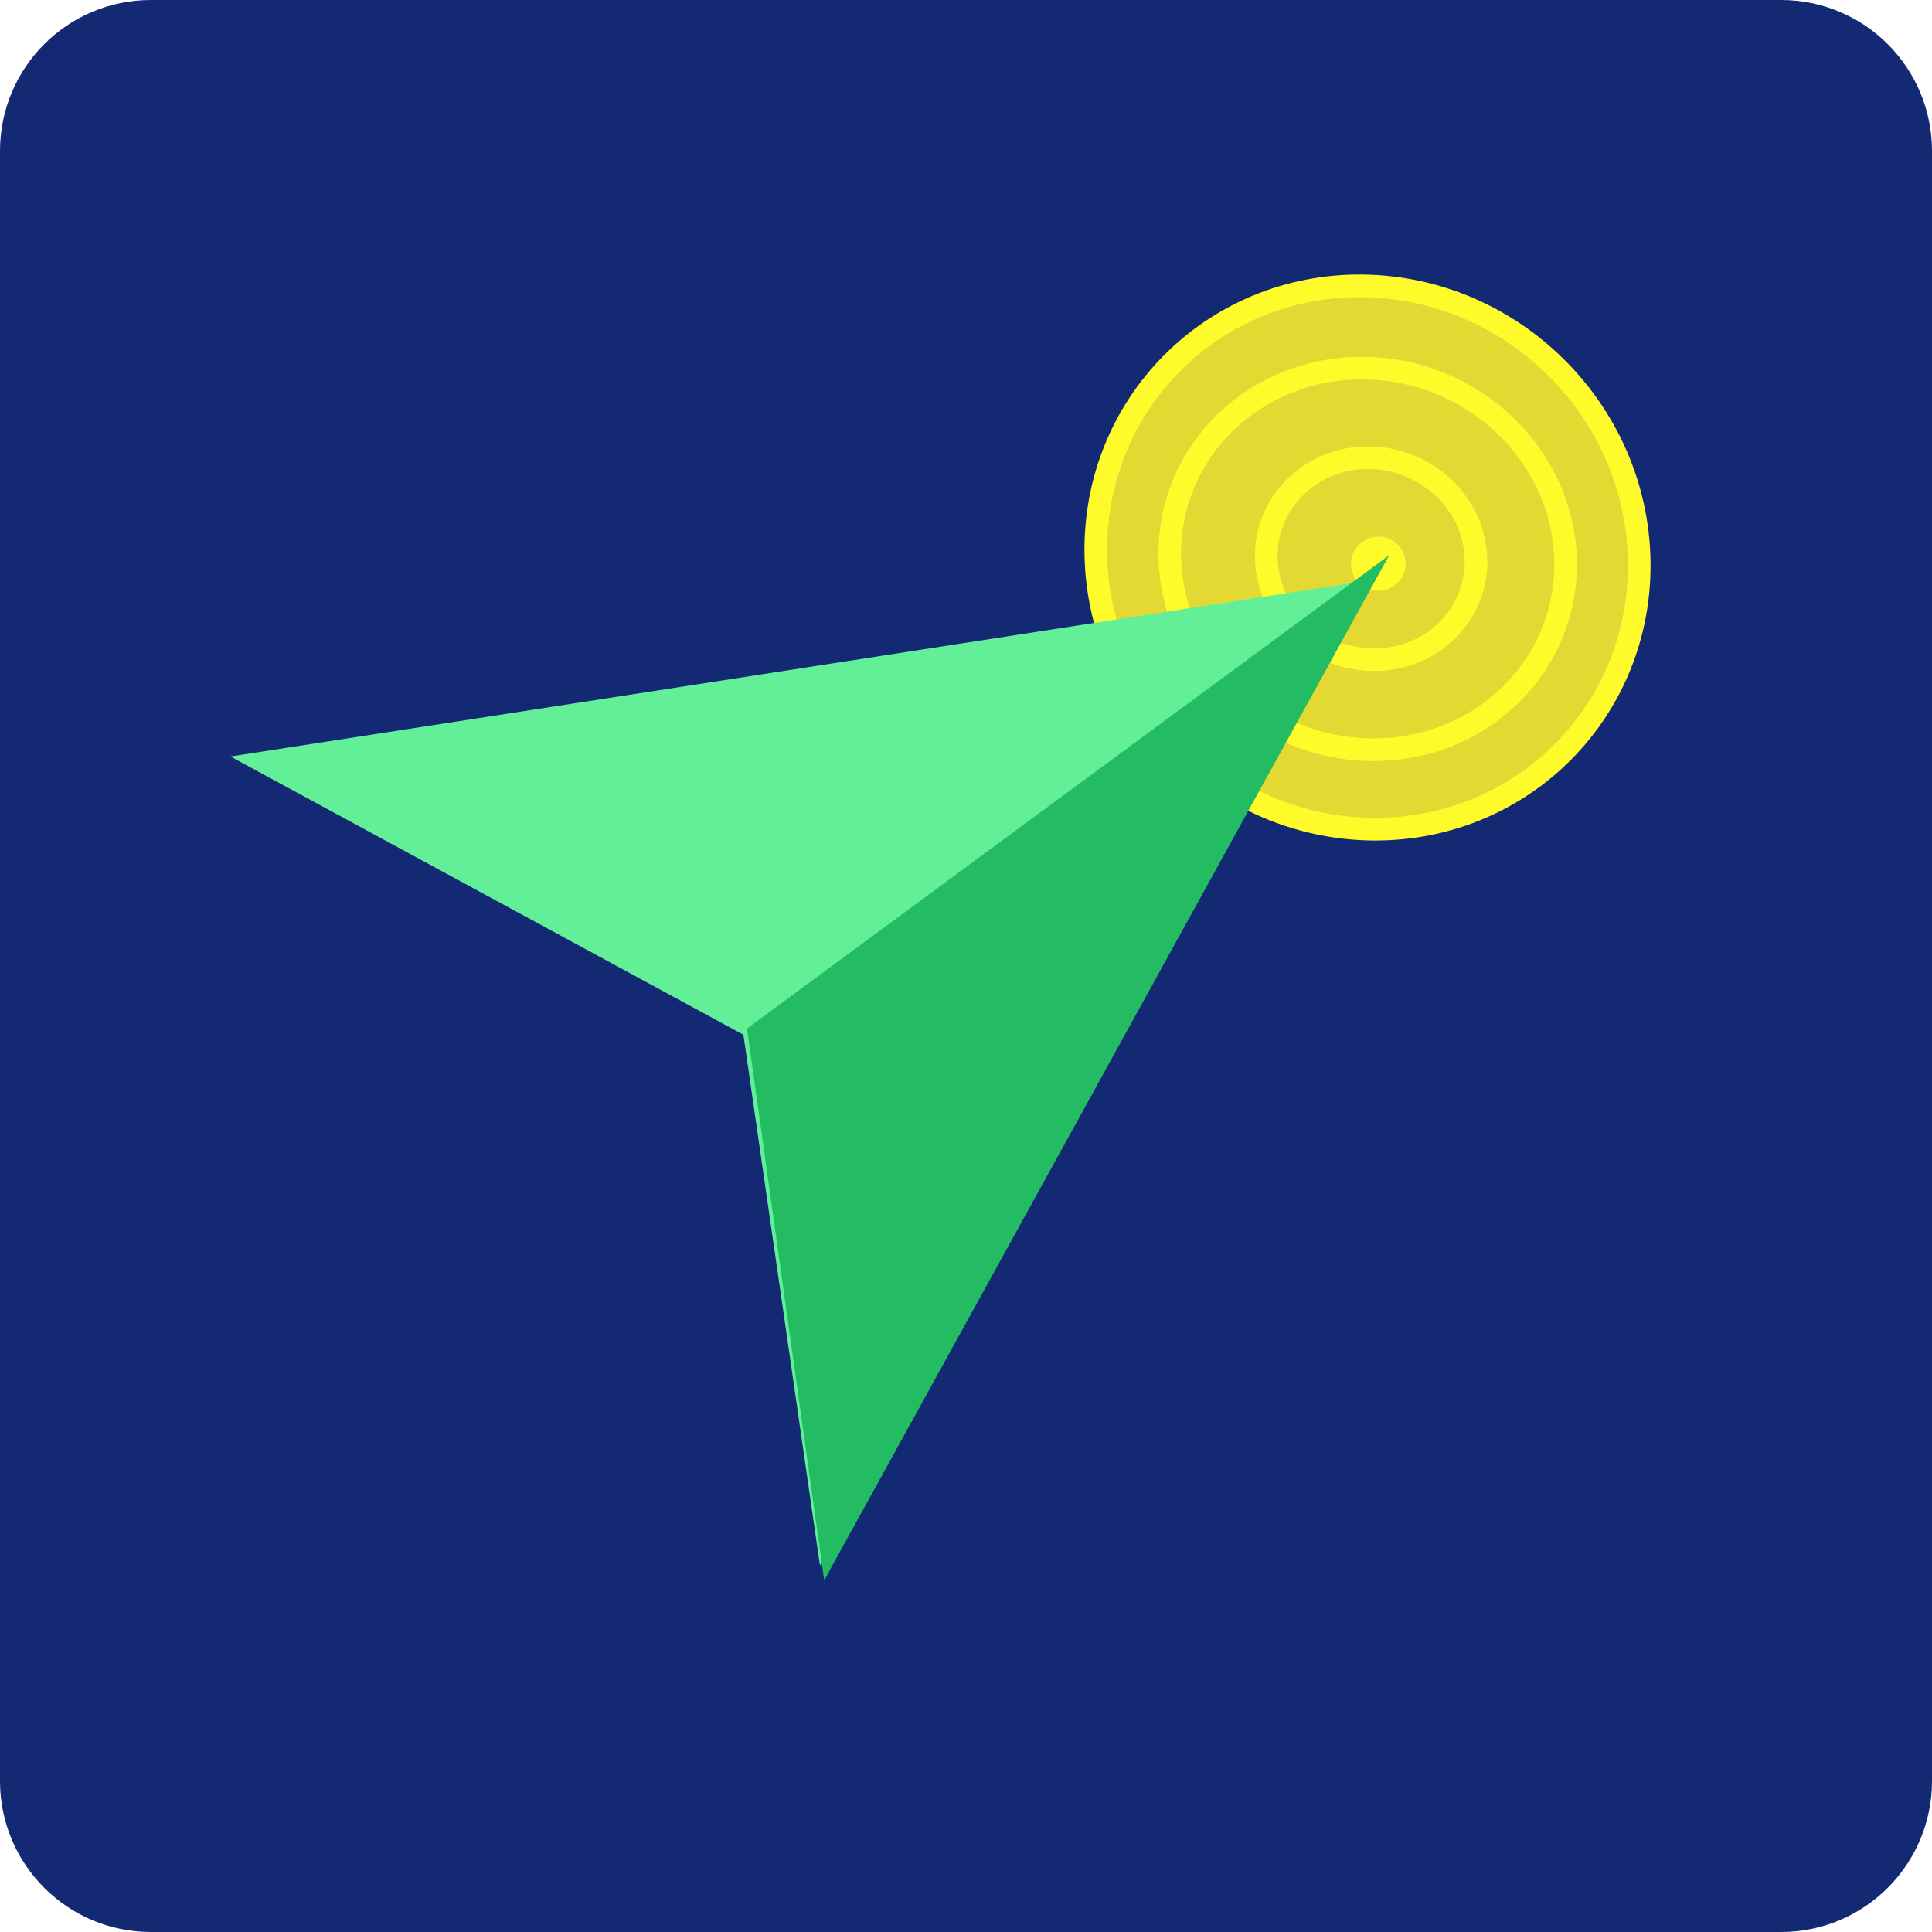
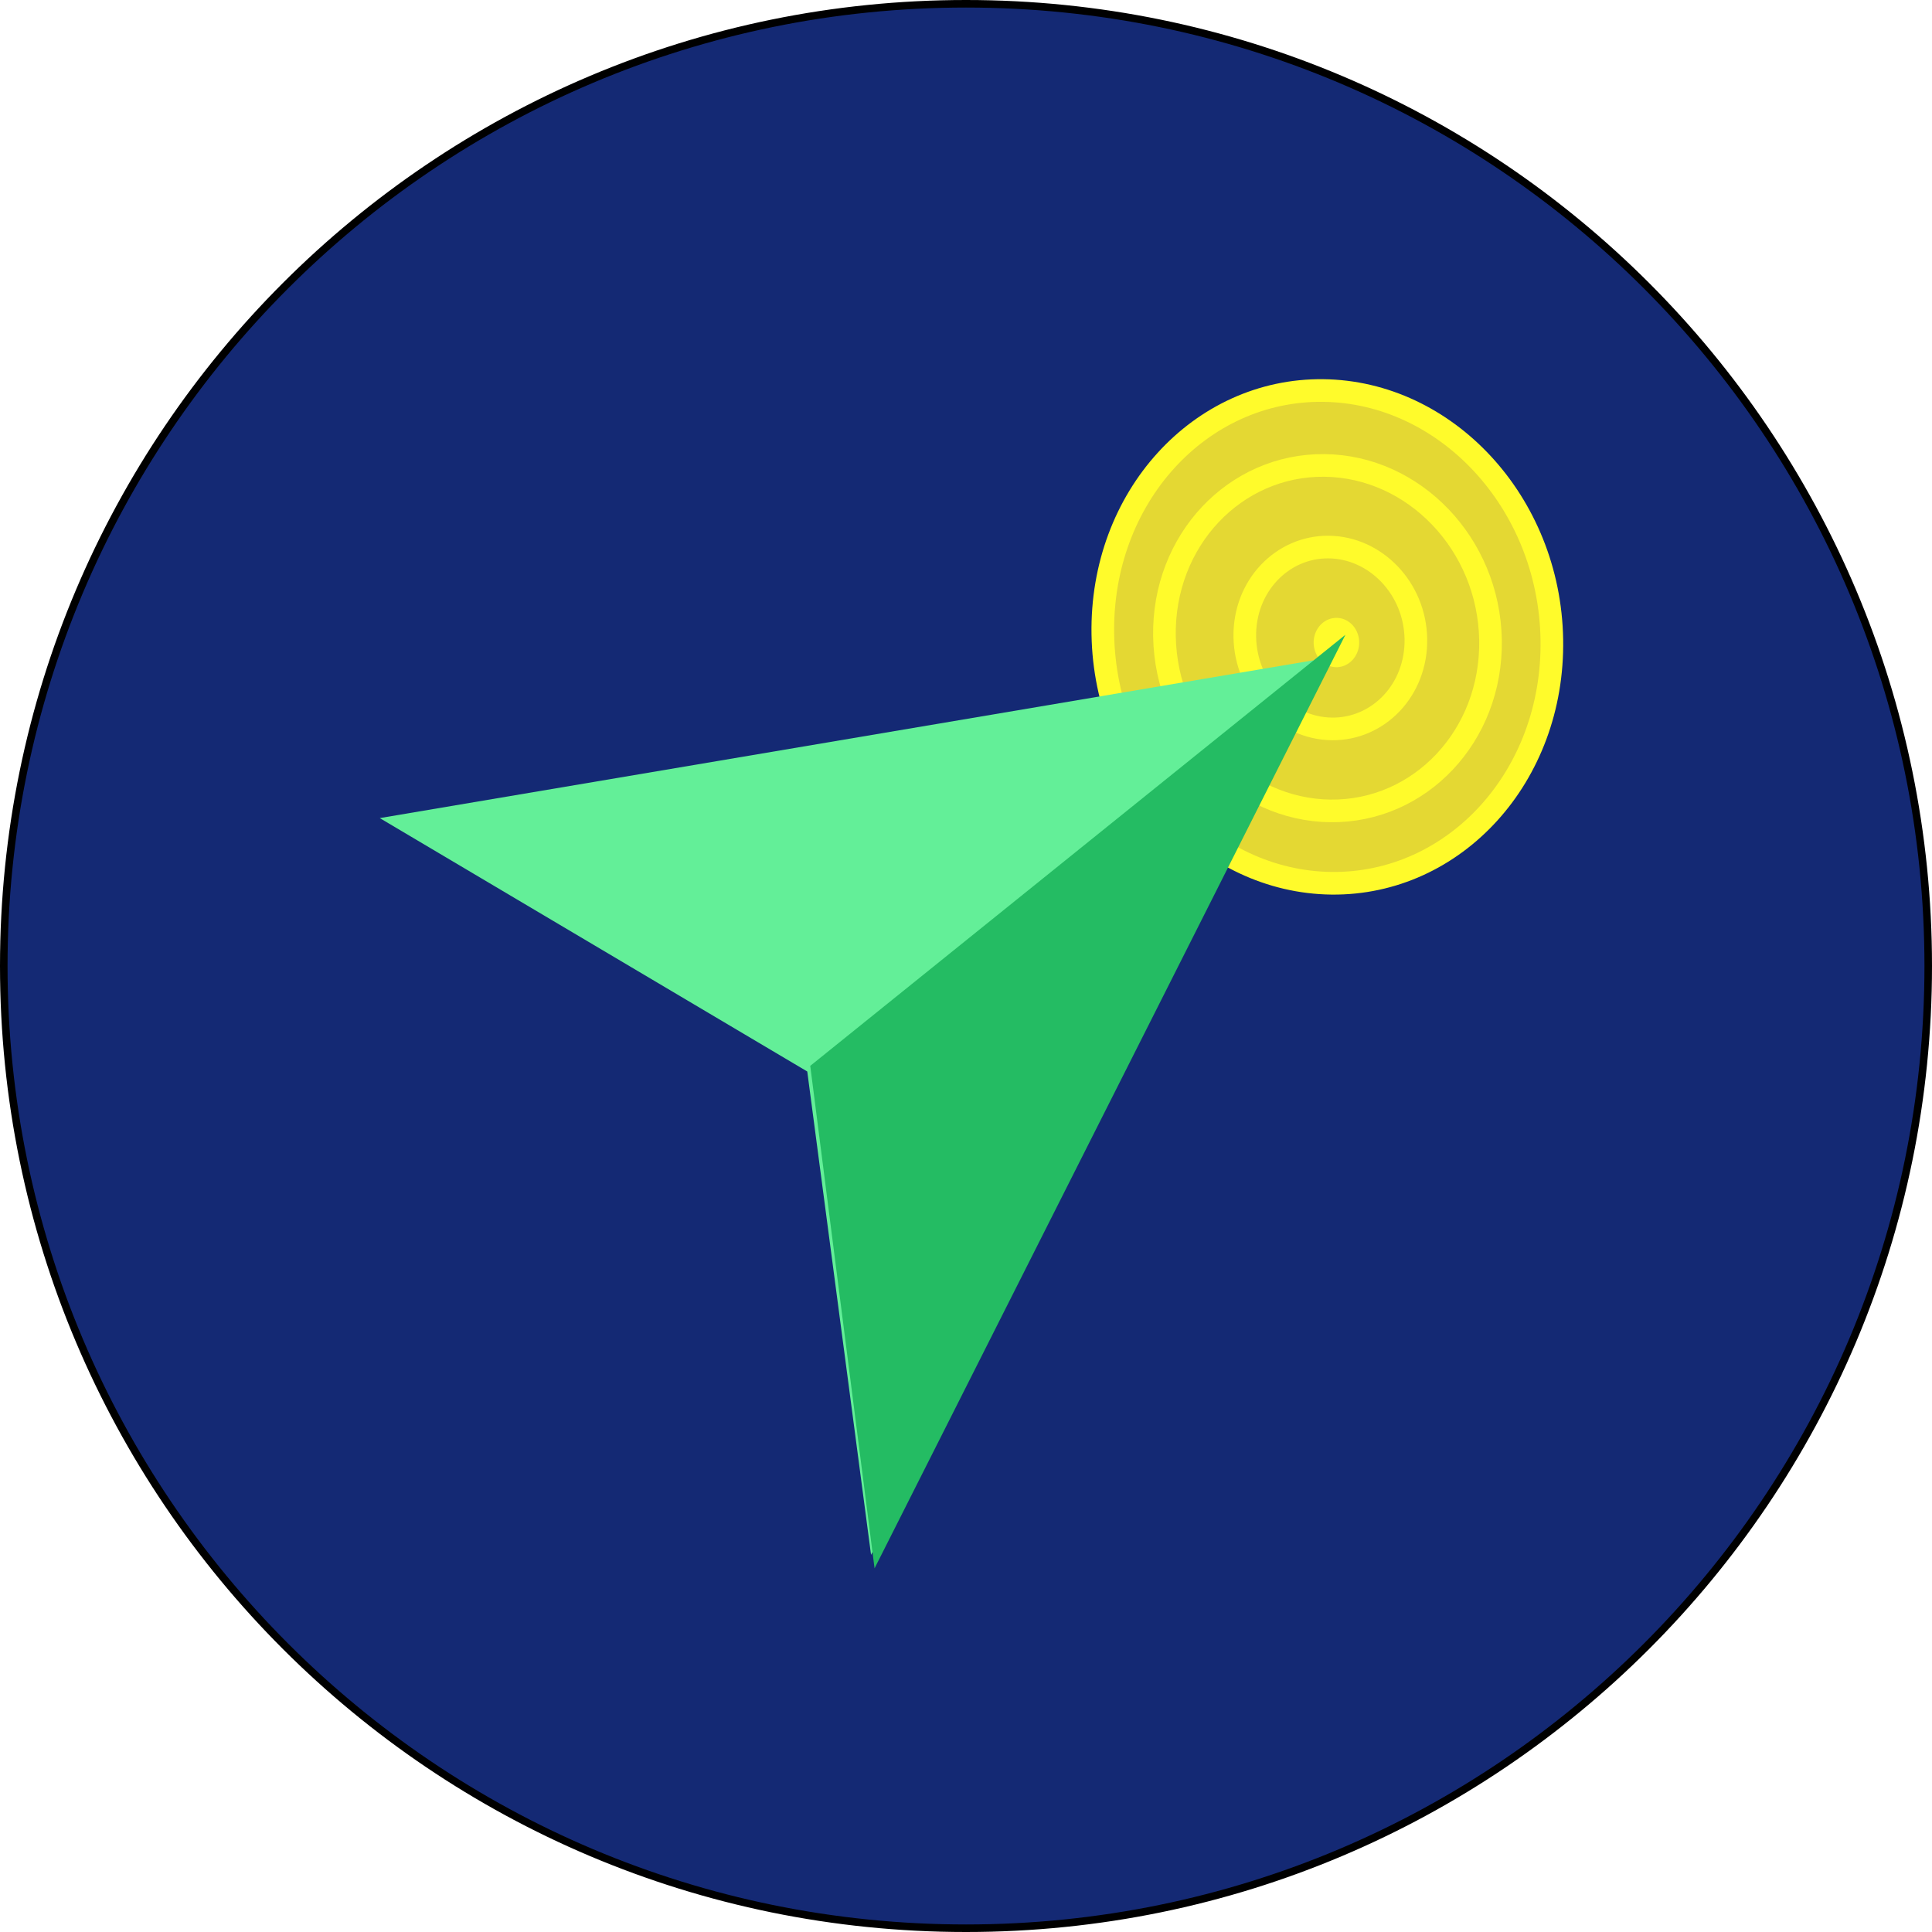
<svg xmlns="http://www.w3.org/2000/svg" width="256" height="256" viewBox="0 0 256 256" fill="none">
-   <rect width="256" height="256" rx="20" fill="#142974" />
-   <path d="M180.526 37.882C200.407 38.084 216.827 54.363 217.2 74.242C217.573 94.12 201.758 110.071 181.877 109.869C161.996 109.666 145.576 93.387 145.203 73.508C144.831 53.63 160.645 37.679 180.526 37.882Z" fill="#E4D833" stroke="#FFFB2B" stroke-width="3" />
-   <path d="M180.75 48.782C195.281 48.93 207.185 60.416 207.446 74.329C207.707 88.242 196.23 99.489 181.699 99.341C167.168 99.193 155.264 87.708 155.002 73.795C154.741 59.881 166.219 48.634 180.75 48.782Z" stroke="#FFFB2B" stroke-width="3" />
-   <path d="M181.429 60.657C189.155 60.735 195.444 66.836 195.581 74.175C195.719 81.516 189.657 87.49 181.931 87.411C174.204 87.333 167.917 81.232 167.779 73.892C167.641 66.553 173.703 60.578 181.429 60.657Z" stroke="#FFFB2B" stroke-width="3" />
-   <ellipse cx="3.62" cy="3.589" rx="3.62" ry="3.589" transform="matrix(0.988545 -0.151729 0.153888 0.988053 178.514 71.6981)" fill="#FFFB2B" />
-   <path d="M98.504 137.108L30.53 100.24L179.004 77.28L108.648 207.434L98.504 137.108Z" fill="#63EF98" />
-   <path d="M184.075 73.569L98.981 136.289L109.207 209.398L184.075 73.569Z" fill="#24BC63" />
+   <rect x="0.5" y="0.5" width="255" height="255" rx="127.5" fill="#142974" stroke="black" />
+   <path d="M175.318 51.745C191.625 51.927 205.314 66.564 205.626 84.722C205.938 102.88 192.746 117.218 176.439 117.037C160.133 116.855 146.443 102.218 146.131 84.06C145.819 65.902 159.012 51.563 175.318 51.745Z" fill="#E4D833" stroke="#FFFB2B" stroke-width="3" />
+   <path d="M175.505 61.672C187.359 61.804 197.28 72.082 197.499 84.801C197.717 97.52 188.145 107.581 176.291 107.45C164.436 107.318 154.515 97.039 154.296 84.32C154.078 71.601 163.651 61.54 175.505 61.672Z" stroke="#FFFB2B" stroke-width="3" />
+   <path d="M176.071 72.487C182.254 72.555 187.495 77.929 187.611 84.662C187.727 91.394 182.668 96.654 176.485 96.585C170.301 96.517 165.059 91.142 164.943 84.409C164.828 77.677 169.887 72.418 176.071 72.487Z" stroke="#FFFB2B" stroke-width="3" />
+   <ellipse cx="3.025" cy="3.264" rx="3.025" ry="3.264" transform="matrix(0.986053 -0.165404 0.141026 0.989569 173.639 82.4083)" fill="#FFFB2B" />
+   <path d="M106.966 141.978L50.321 108.402L174.047 87.492L115.419 206.025L106.966 141.978Z" fill="#63EF98" />
+   <path d="M178.273 84.112L107.362 141.232L115.884 207.814L178.273 84.112Z" fill="#24BC63" />
</svg>
